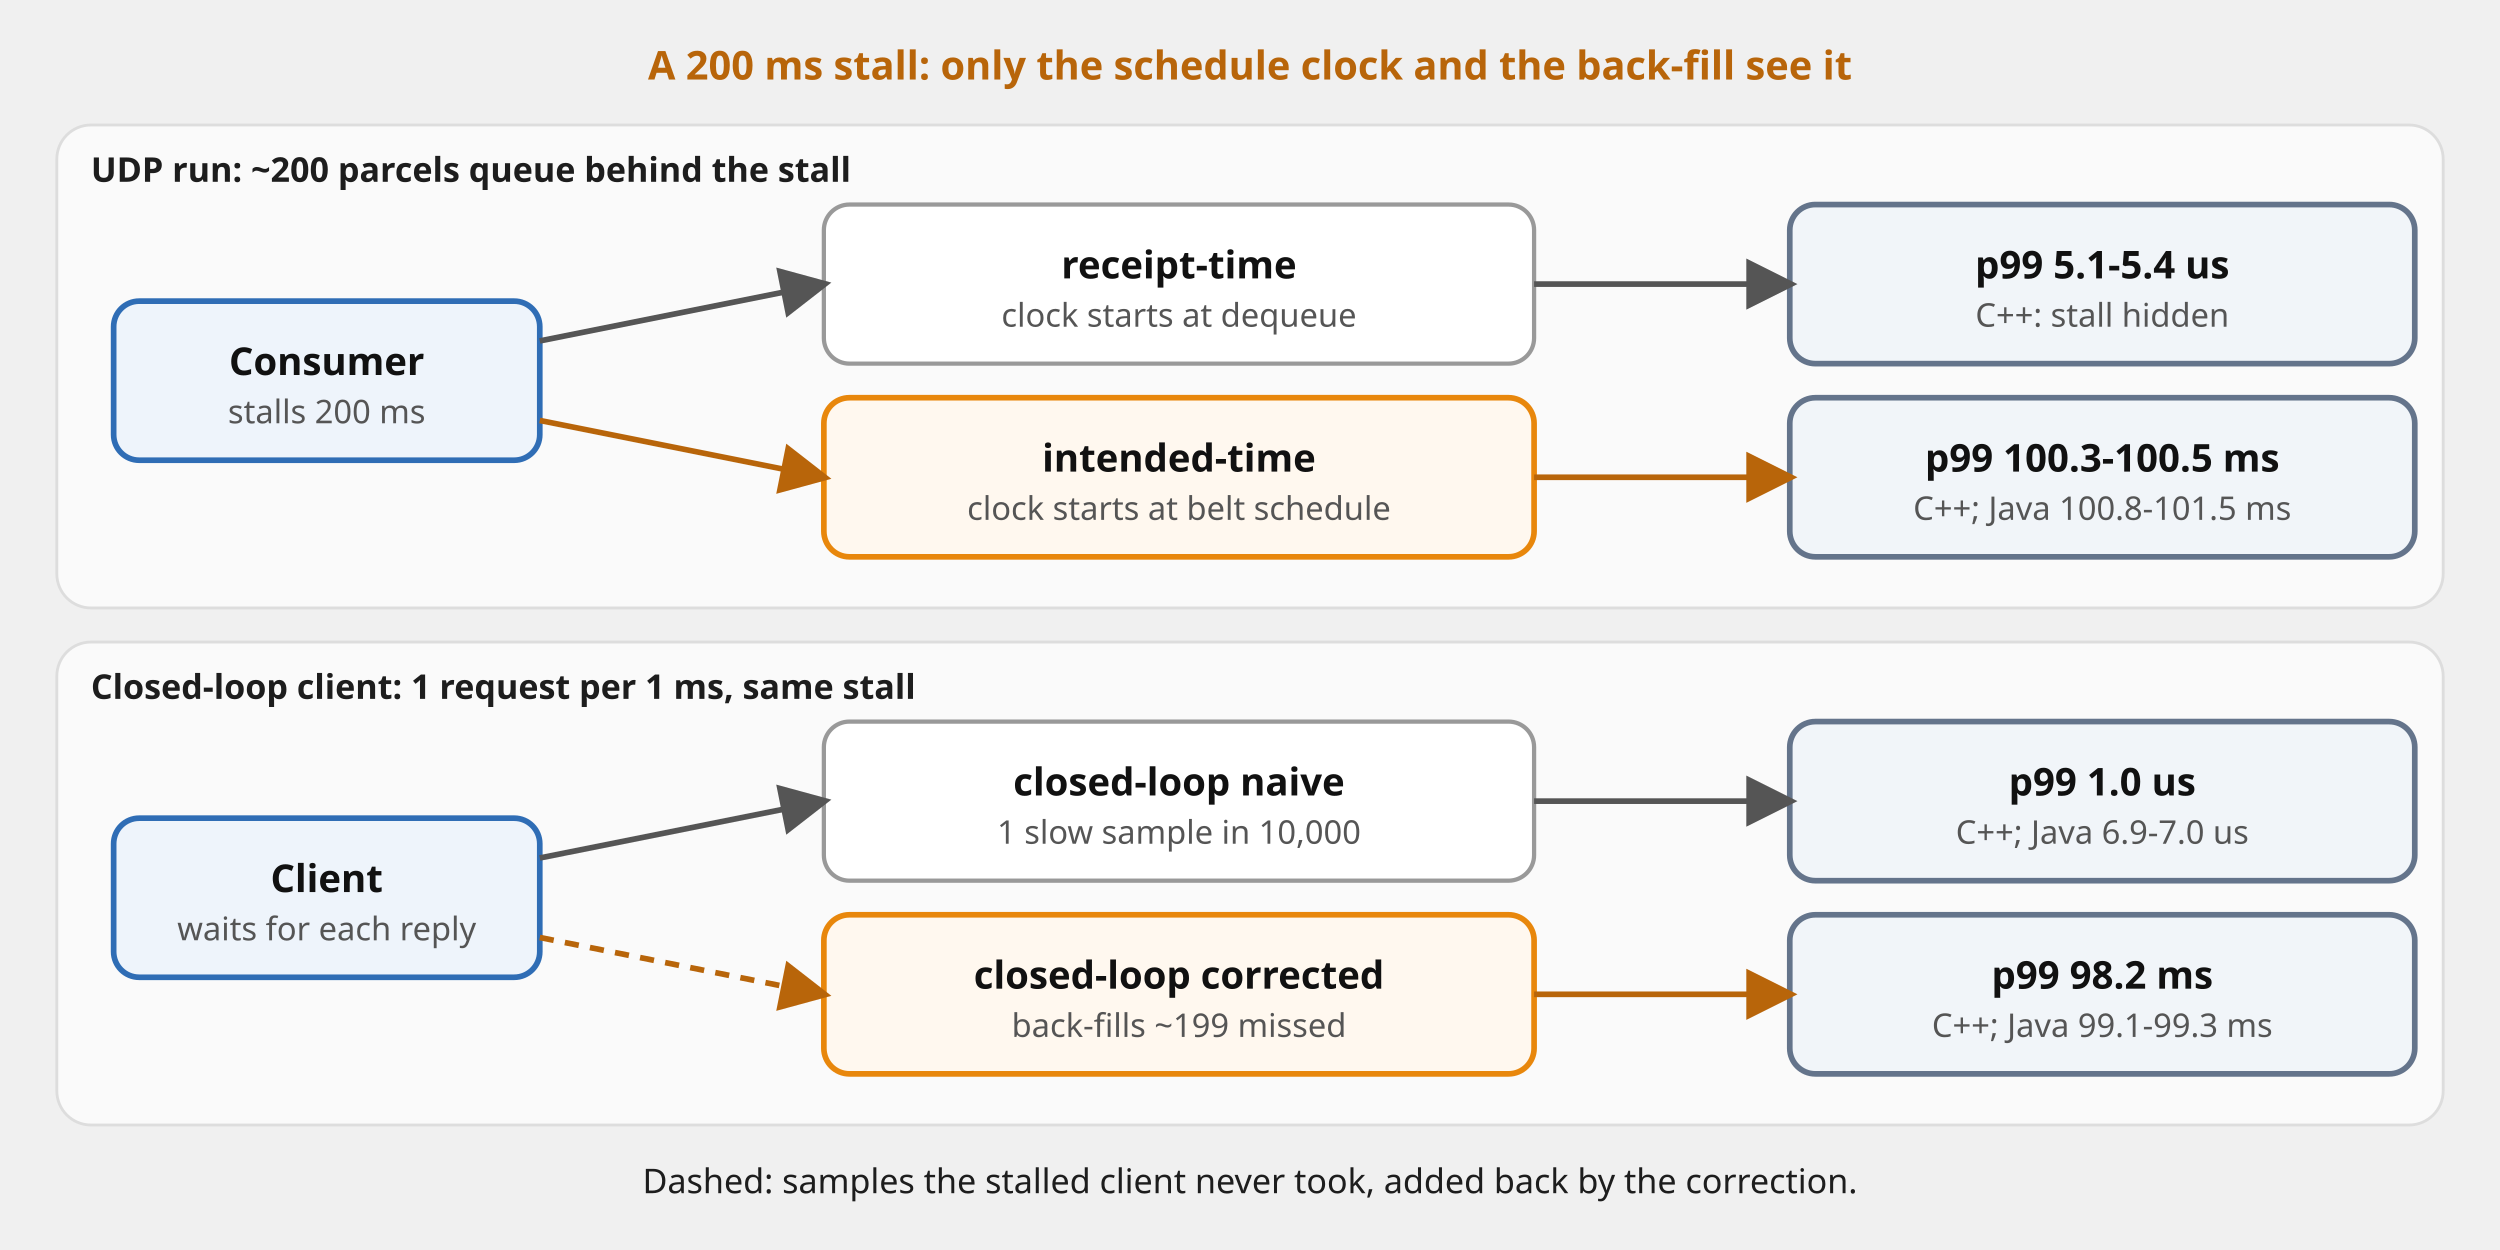
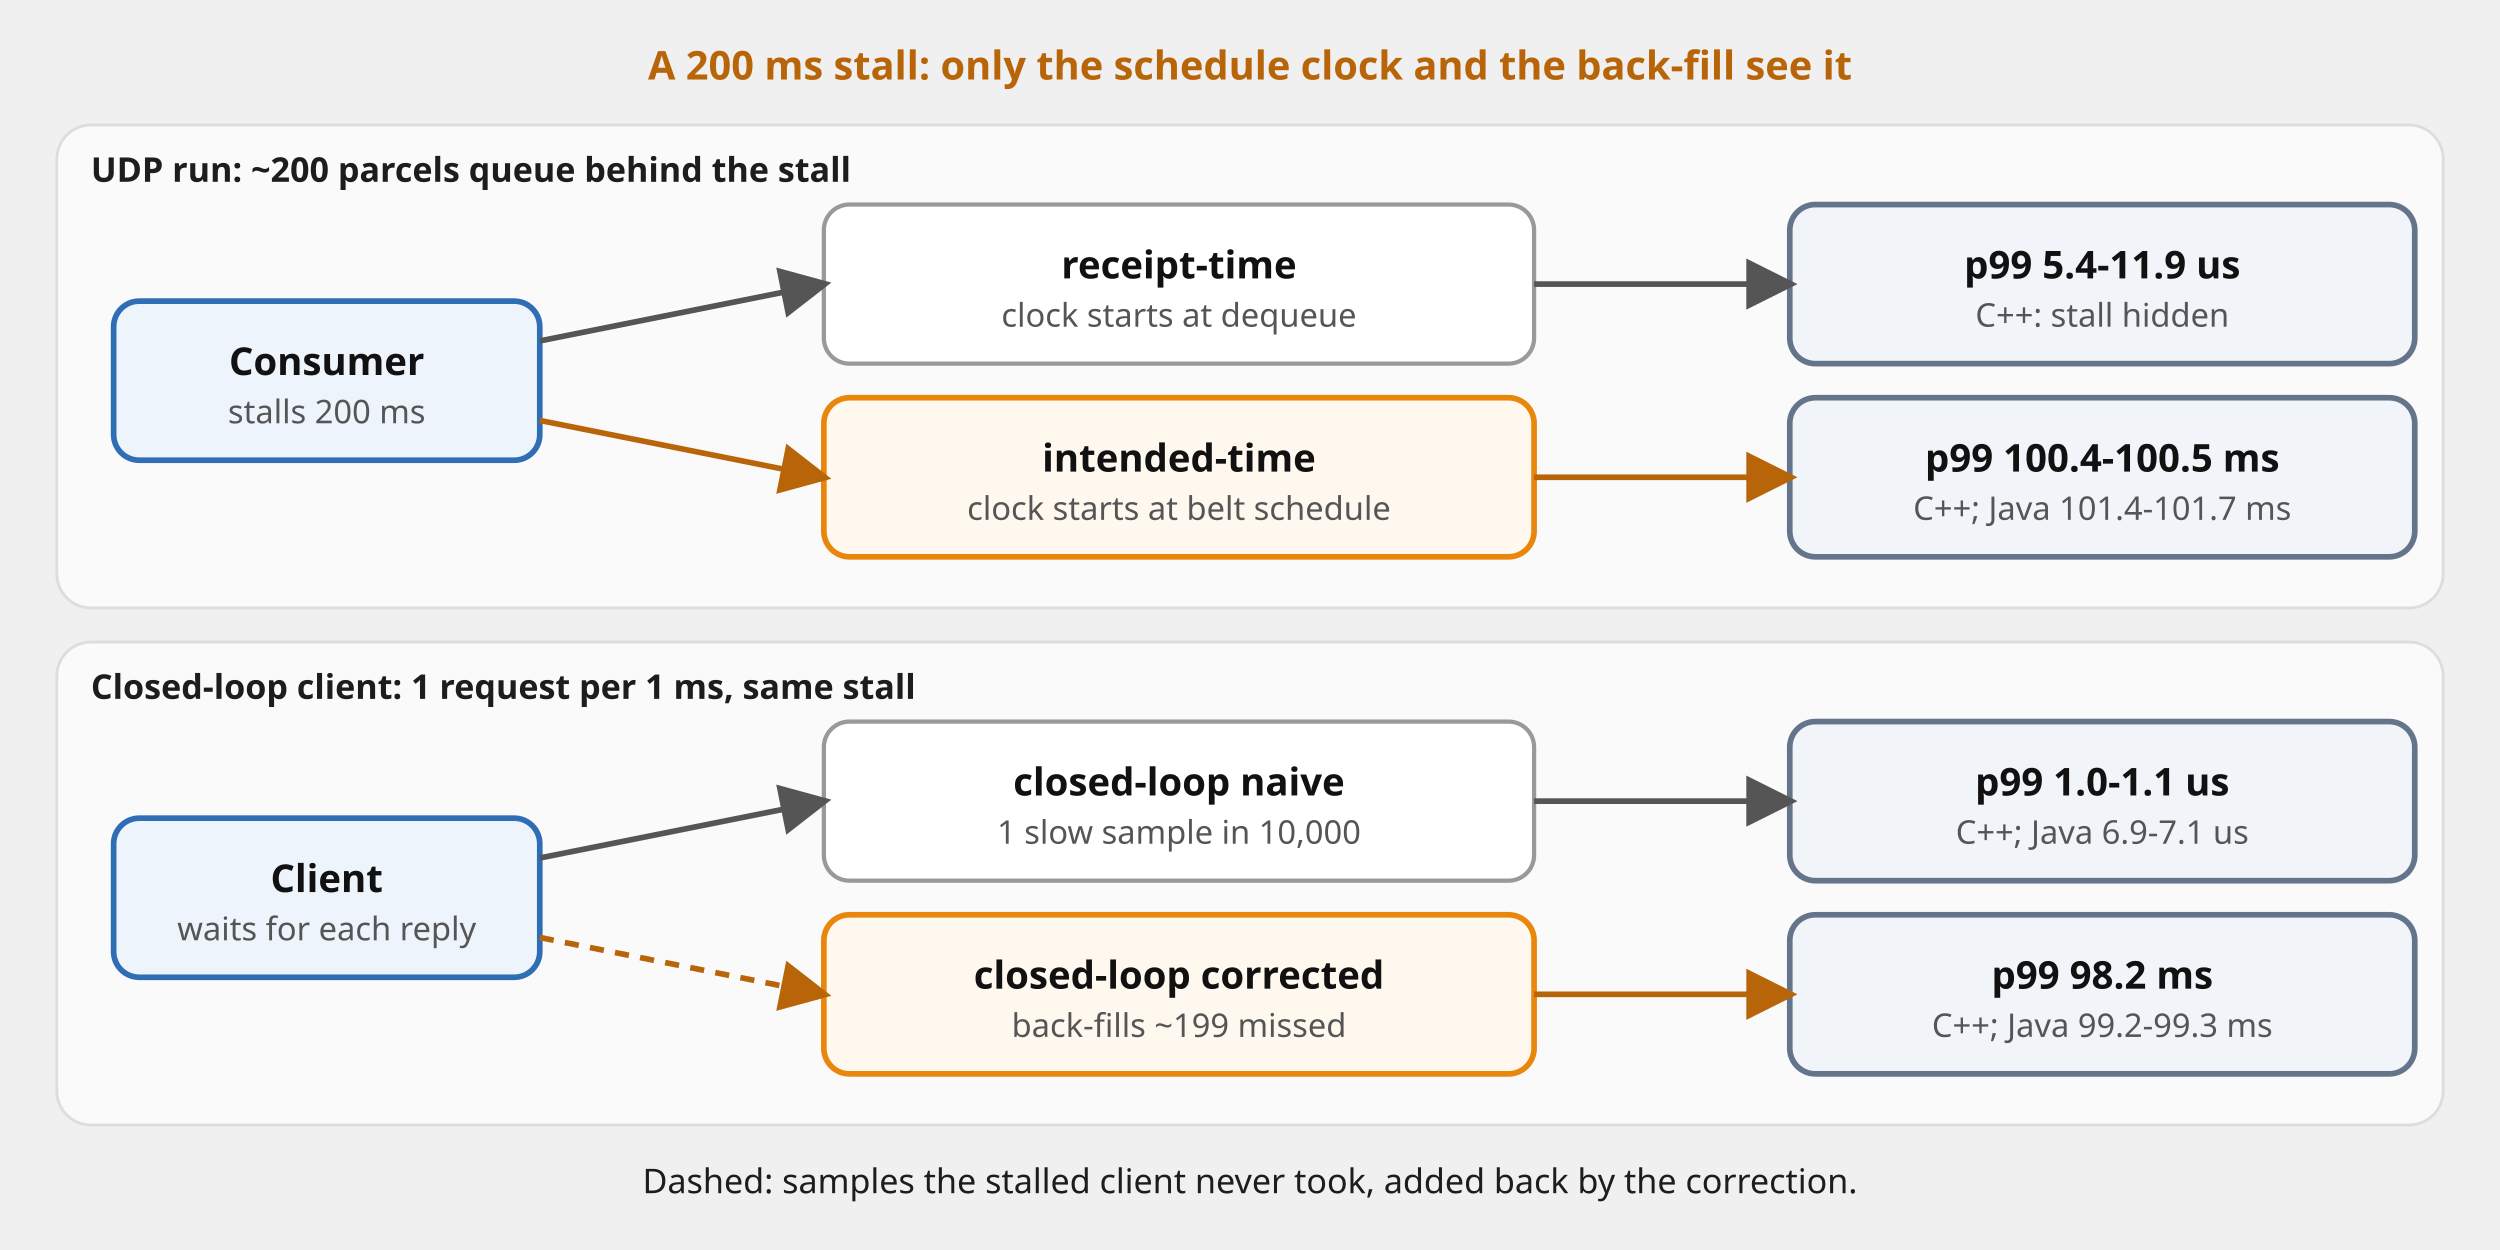
<svg xmlns="http://www.w3.org/2000/svg" viewBox="0 0 880 440" font-family="'Red Hat Text', system-ui, sans-serif" role="img">
  <defs>
    <marker id="a" viewBox="0 0 10 10" refX="8.5" refY="5" markerWidth="9" markerHeight="9" orient="auto-start-reverse">
      <path d="M0,0 L10,5 L0,10 z" fill="#555" />
    </marker>
    <marker id="am" viewBox="0 0 10 10" refX="8.5" refY="5" markerWidth="9" markerHeight="9" orient="auto-start-reverse">
      <path d="M0,0 L10,5 L0,10 z" fill="#b8650a" />
    </marker>
  </defs>
  <rect x="20" y="44" width="840" height="170" rx="12" fill="#fafafa" stroke="#ddd" />
  <text x="32" y="64" font-size="12" font-weight="700" fill="#1d1d1d">UDP run: ~200 parcels queue behind the stall</text>
  <rect x="20" y="226" width="840" height="170" rx="12" fill="#fafafa" stroke="#ddd" />
  <text x="32" y="246" font-size="12" font-weight="700" fill="#1d1d1d">Closed-loop client: 1 request per 1 ms, same stall</text>
  <rect x="40" y="106" width="150" height="56" rx="9" fill="#eef4fb" stroke="#2f6db5" stroke-width="2" />
  <text x="115.0" y="132.0" font-size="13.5" font-weight="700" fill="#111111" text-anchor="middle">Consumer</text>
  <text x="115.0" y="149.0" font-size="11.5" fill="#555555" text-anchor="middle">stalls 200 ms</text>
  <rect x="290" y="72" width="250" height="56" rx="9" fill="#ffffff" stroke="#999999" stroke-width="1.5" />
  <text x="415.0" y="98.0" font-size="13.5" font-weight="700" fill="#111111" text-anchor="middle">receipt-time</text>
  <text x="415.0" y="115.0" font-size="11.5" fill="#555555" text-anchor="middle">clock starts at dequeue</text>
  <rect x="290" y="140" width="250" height="56" rx="9" fill="#fff8ef" stroke="#e8870c" stroke-width="2" />
  <text x="415.0" y="166.0" font-size="13.5" font-weight="700" fill="#111111" text-anchor="middle">intended-time</text>
  <text x="415.0" y="183.0" font-size="11.5" fill="#555555" text-anchor="middle">clock starts at belt schedule</text>
  <rect x="630" y="72" width="220" height="56" rx="9" fill="#f1f5f9" stroke="#64748b" stroke-width="2" />
-   <text x="740.0" y="98.0" font-size="13.5" font-weight="700" fill="#111111" text-anchor="middle">p99 5.1-5.4 us</text>
+   <text x="740.0" y="98.0" font-size="13.5" font-weight="700" fill="#111111" text-anchor="middle">p99 5.4-11.9 us</text>
  <text x="740.0" y="115.0" font-size="11.5" fill="#555555" text-anchor="middle">C++: stall hidden</text>
  <rect x="630" y="140" width="220" height="56" rx="9" fill="#f1f5f9" stroke="#64748b" stroke-width="2" />
-   <text x="740.0" y="166.0" font-size="13.5" font-weight="700" fill="#111111" text-anchor="middle">p99 100.3-100.5 ms</text>
-   <text x="740.0" y="183.0" font-size="11.5" fill="#555555" text-anchor="middle">C++; Java 100.8-101.5 ms</text>
+   <text x="740.0" y="166.0" font-size="13.5" font-weight="700" fill="#111111" text-anchor="middle">p99 100.4-100.5 ms</text>
+   <text x="740.0" y="183.0" font-size="11.5" fill="#555555" text-anchor="middle">C++; Java 101.4-101.7 ms</text>
  <rect x="40" y="288" width="150" height="56" rx="9" fill="#eef4fb" stroke="#2f6db5" stroke-width="2" />
  <text x="115.0" y="314.0" font-size="13.5" font-weight="700" fill="#111111" text-anchor="middle">Client</text>
  <text x="115.0" y="331.0" font-size="11.5" fill="#555555" text-anchor="middle">waits for each reply</text>
  <rect x="290" y="254" width="250" height="56" rx="9" fill="#ffffff" stroke="#999999" stroke-width="1.5" />
  <text x="415.0" y="280.0" font-size="13.5" font-weight="700" fill="#111111" text-anchor="middle">closed-loop naive</text>
  <text x="415.0" y="297.0" font-size="11.5" fill="#555555" text-anchor="middle">1 slow sample in 10,000</text>
  <rect x="290" y="322" width="250" height="56" rx="9" fill="#fff8ef" stroke="#e8870c" stroke-width="2" />
  <text x="415.0" y="348.0" font-size="13.5" font-weight="700" fill="#111111" text-anchor="middle">closed-loop corrected</text>
  <text x="415.0" y="365.0" font-size="11.5" fill="#555555" text-anchor="middle">back-fills ~199 missed</text>
  <rect x="630" y="254" width="220" height="56" rx="9" fill="#f1f5f9" stroke="#64748b" stroke-width="2" />
-   <text x="740.0" y="280.0" font-size="13.5" font-weight="700" fill="#111111" text-anchor="middle">p99 1.0 us</text>
-   <text x="740.0" y="297.0" font-size="11.5" fill="#555555" text-anchor="middle">C++; Java 6.9-7.0 us</text>
+   <text x="740.0" y="280.0" font-size="13.5" font-weight="700" fill="#111111" text-anchor="middle">p99 1.0-1.1 us</text>
+   <text x="740.0" y="297.0" font-size="11.5" fill="#555555" text-anchor="middle">C++; Java 6.9-7.1 us</text>
  <rect x="630" y="322" width="220" height="56" rx="9" fill="#f1f5f9" stroke="#64748b" stroke-width="2" />
  <text x="740.0" y="348.0" font-size="13.5" font-weight="700" fill="#111111" text-anchor="middle">p99 98.2 ms</text>
-   <text x="740.0" y="365.0" font-size="11.5" fill="#555555" text-anchor="middle">C++; Java 99.1-99.3 ms</text>
+   <text x="740.0" y="365.0" font-size="11.5" fill="#555555" text-anchor="middle">C++; Java 99.2-99.3 ms</text>
  <path d="M190,120 L290,100" fill="none" stroke="#555" stroke-width="2" marker-end="url(#a)" />
  <path d="M190,148 L290,168" fill="none" stroke="#b8650a" stroke-width="2" marker-end="url(#am)" />
  <path d="M540,100 L630,100" fill="none" stroke="#555" stroke-width="2" marker-end="url(#a)" />
  <path d="M540,168 L630,168" fill="none" stroke="#b8650a" stroke-width="2" marker-end="url(#am)" />
  <path d="M190,302 L290,282" fill="none" stroke="#555" stroke-width="2" marker-end="url(#a)" />
  <path d="M190,330 L290,350" fill="none" stroke="#b8650a" stroke-width="2" stroke-dasharray="5 4" marker-end="url(#am)" />
  <path d="M540,282 L630,282" fill="none" stroke="#555" stroke-width="2" marker-end="url(#a)" />
  <path d="M540,350 L630,350" fill="none" stroke="#b8650a" stroke-width="2" marker-end="url(#am)" />
  <text x="440" y="28" font-size="14" fill="#b8650a" text-anchor="middle" font-weight="700">A 200 ms stall: only the schedule clock and the back-fill see it</text>
  <text x="440" y="420" font-size="12" fill="#1d1d1d" text-anchor="middle">Dashed: samples the stalled client never took, added back by the correction.</text>
</svg>
